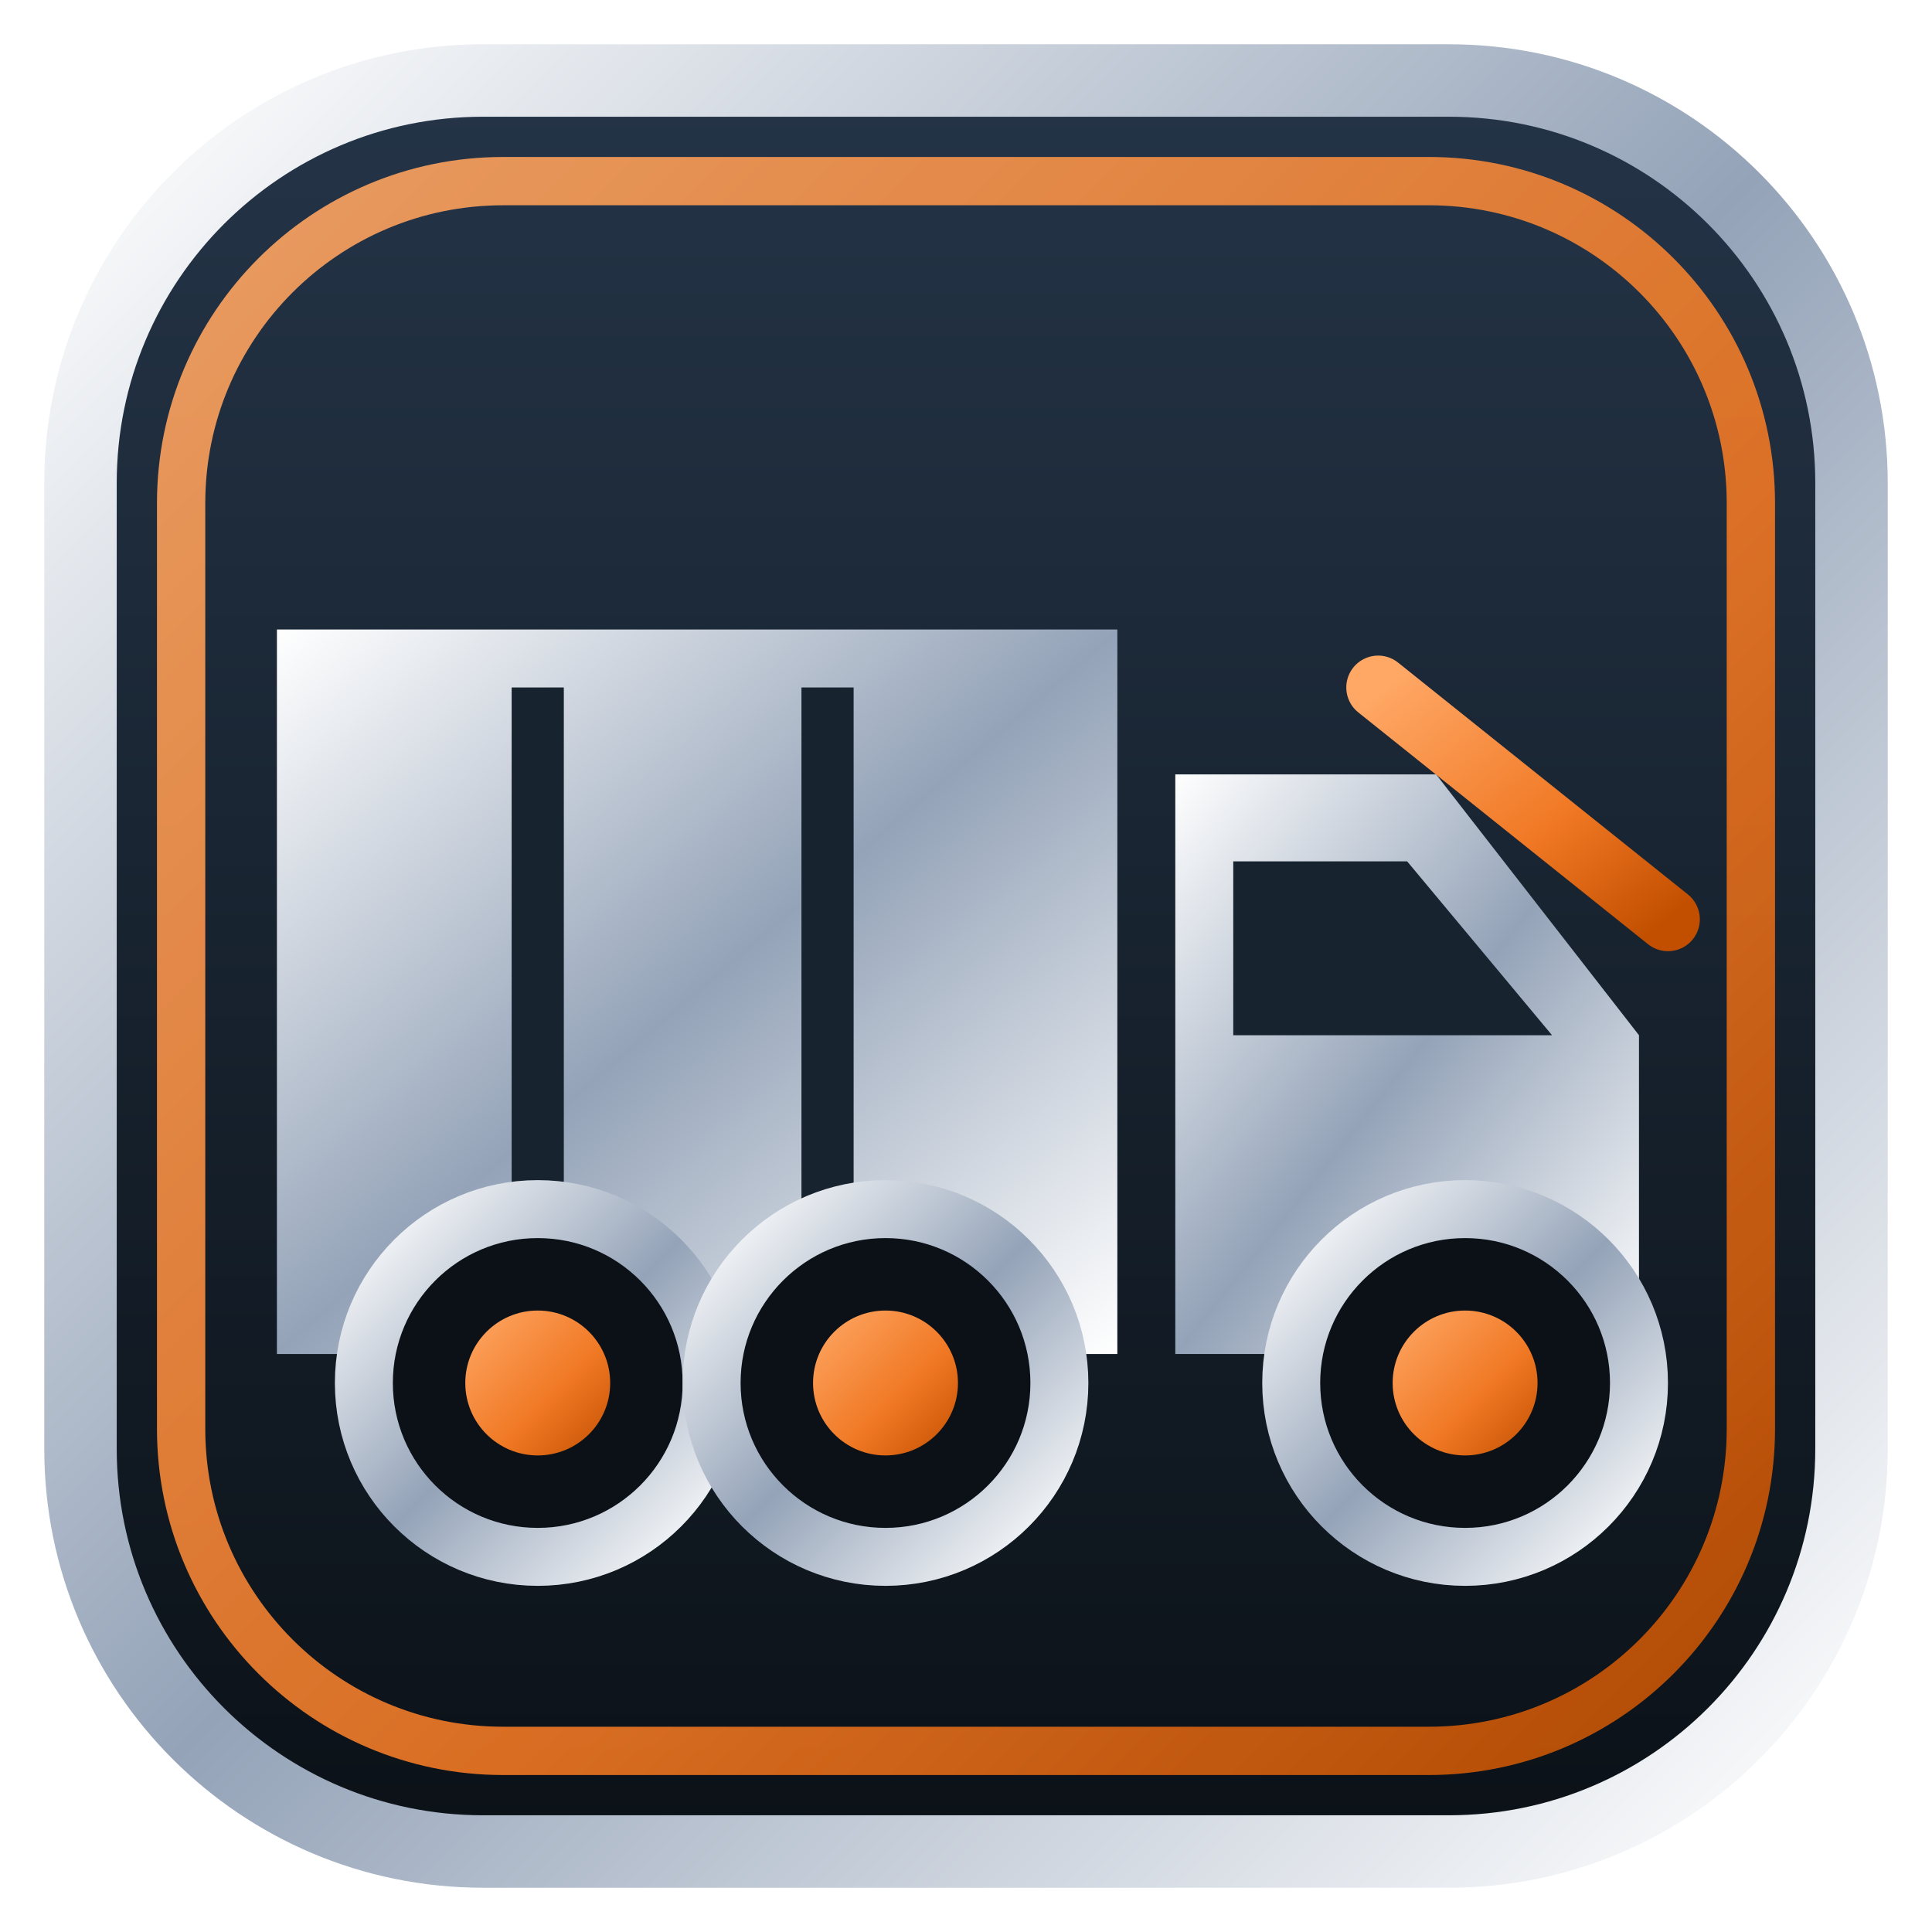
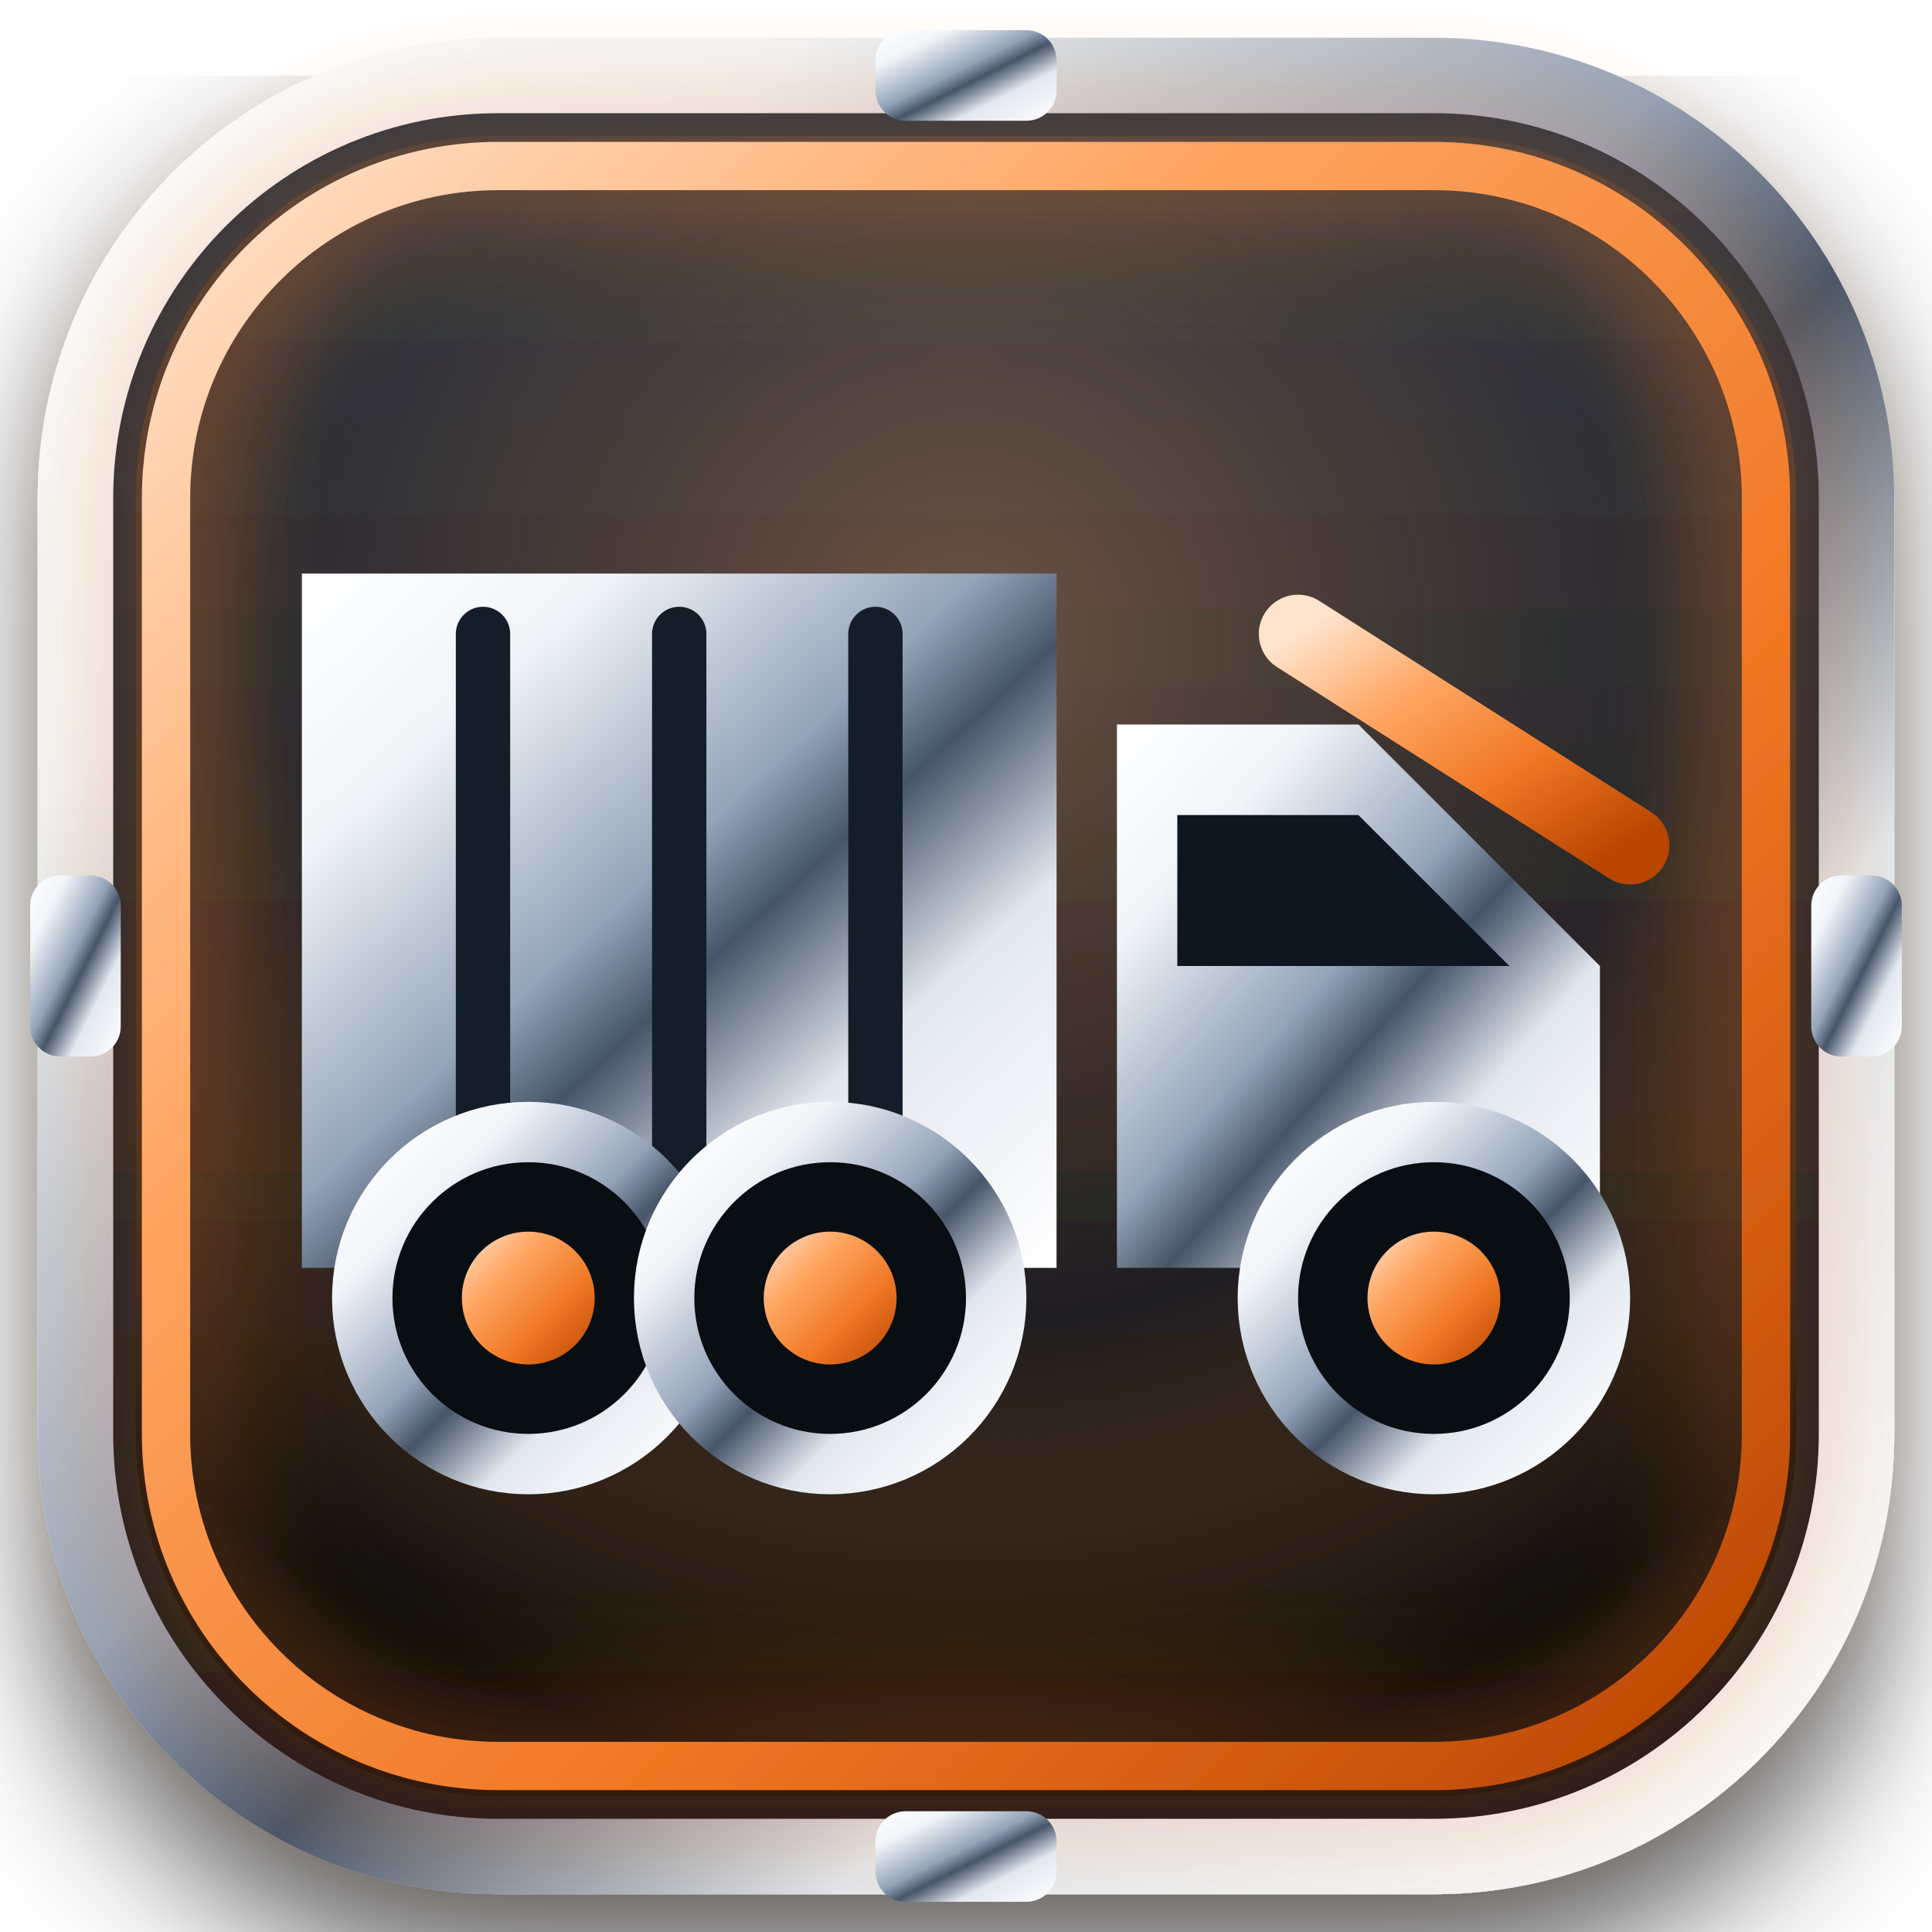
- <svg xmlns="http://www.w3.org/2000/svg" viewBox="0 0 48 48" width="48" height="48">
+ <svg xmlns="http://www.w3.org/2000/svg" viewBox="0 0 64 64" width="64" height="64">
  <defs>
    <linearGradient id="favChrome" x1="0%" y1="0%" x2="100%" y2="100%">
      <stop offset="0%" stop-color="#FFFFFF" />
-       <stop offset="50%" stop-color="#94A3B8" />
+       <stop offset="20%" stop-color="#F1F5F9" />
+       <stop offset="45%" stop-color="#94A3B8" />
+       <stop offset="55%" stop-color="#475569" />
+       <stop offset="72%" stop-color="#E2E8F0" />
      <stop offset="100%" stop-color="#FFFFFF" />
    </linearGradient>
    <linearGradient id="favSteel" x1="0%" y1="0%" x2="0%" y2="100%">
-       <stop offset="0%" stop-color="#243447" />
-       <stop offset="100%" stop-color="#0B1117" />
+       <stop offset="0%" stop-color="#223345" />
+       <stop offset="50%" stop-color="#141E28" />
+       <stop offset="100%" stop-color="#090E13" />
    </linearGradient>
    <linearGradient id="favOrange" x1="0%" y1="0%" x2="100%" y2="100%">
-       <stop offset="0%" stop-color="#FFA866" />
-       <stop offset="60%" stop-color="#F07824" />
-       <stop offset="100%" stop-color="#C24F00" />
+       <stop offset="0%" stop-color="#FFE3CC" />
+       <stop offset="30%" stop-color="#FFA866" />
+       <stop offset="65%" stop-color="#F07824" />
+       <stop offset="100%" stop-color="#B84500" />
    </linearGradient>
+     <radialGradient id="favInnerGlow" cx="50%" cy="30%" r="70%">
+       <stop offset="0%" stop-color="#FFA866" stop-opacity="0.35" />
+       <stop offset="60%" stop-color="#F07824" stop-opacity="0.08" />
+       <stop offset="100%" stop-color="#000000" stop-opacity="0.6" />
+     </radialGradient>
+     <filter id="favDropShadow" x="-20%" y="-20%" width="140%" height="140%">
+       <feDropShadow dx="0" dy="2.5" stdDeviation="2.5" flood-color="#000000" flood-opacity="0.65" />
+     </filter>
+     <filter id="favOrangeGlow" x="-20%" y="-20%" width="140%" height="140%">
+       <feDropShadow dx="0" dy="0" stdDeviation="2.2" flood-color="#F07824" flood-opacity="0.75" />
+     </filter>
  </defs>
-   <rect x="2" y="2" width="44" height="44" rx="10" fill="url(#favSteel)" stroke="url(#favChrome)" stroke-width="1.8" />
-   <rect x="4.5" y="4.5" width="39" height="39" rx="8" fill="none" stroke="url(#favOrange)" stroke-width="1.2" opacity="0.9" />
-   <g transform="translate(4, 7) scale(0.72)">
-     <path d="M 2 41 L 53 41" stroke="url(#favOrange)" stroke-width="3" stroke-linecap="round" />
-     <path d="M 4 12 L 33 12 L 33 37 L 4 37 Z" fill="url(#favChrome)" />
-     <line x1="13" y1="14" x2="13" y2="35" stroke="#17232F" stroke-width="1.8" />
-     <line x1="23" y1="14" x2="23" y2="35" stroke="#17232F" stroke-width="1.8" />
-     <path d="M 35 17 L 44 17 L 51 26 L 51 37 L 35 37 Z" fill="url(#favChrome)" />
-     <path d="M 42 14 L 52 22" stroke="url(#favOrange)" stroke-width="2.2" stroke-linecap="round" />
-     <polygon points="37,20 43,20 48,26 37,26" fill="#17232F" />
-     <circle cx="13" cy="38" r="6" fill="#0B1117" stroke="url(#favChrome)" stroke-width="2" />
-     <circle cx="13" cy="38" r="2.5" fill="url(#favOrange)" />
-     <circle cx="25" cy="38" r="6" fill="#0B1117" stroke="url(#favChrome)" stroke-width="2" />
-     <circle cx="25" cy="38" r="2.5" fill="url(#favOrange)" />
-     <circle cx="45" cy="38" r="6" fill="#0B1117" stroke="url(#favChrome)" stroke-width="2" />
-     <circle cx="45" cy="38" r="2.5" fill="url(#favOrange)" />
+   <rect x="2.5" y="2.5" width="59" height="59" rx="14" fill="url(#favSteel)" stroke="url(#favChrome)" stroke-width="2.5" filter="url(#favDropShadow)" />
+   <rect x="4.5" y="4.5" width="55" height="55" rx="12" fill="url(#favInnerGlow)" />
+   <rect x="5.5" y="5.5" width="53" height="53" rx="11" fill="none" stroke="url(#favOrange)" stroke-width="1.6" filter="url(#favOrangeGlow)" />
+   <rect x="29" y="1" width="6" height="3" rx="1" fill="url(#favChrome)" />
+   <rect x="29" y="60" width="6" height="3" rx="1" fill="url(#favChrome)" />
+   <rect x="1" y="29" width="3" height="6" rx="1" fill="url(#favChrome)" />
+   <rect x="60" y="29" width="3" height="6" rx="1" fill="url(#favChrome)" />
+   <g transform="translate(6, 9)">
+     <path d="M 3 36 L 49 36" stroke="url(#favOrange)" stroke-width="3" stroke-linecap="round" />
+     <line x1="12" y1="39.5" x2="40" y2="39.5" stroke="url(#favChrome)" stroke-width="1.4" stroke-linecap="round" opacity="0.9" />
+     <path d="M 4 10 L 29 10 L 29 33 L 4 33 Z" fill="url(#favChrome)" />
+     <line x1="10" y1="12" x2="10" y2="31" stroke="#141E28" stroke-width="1.8" stroke-linecap="round" />
+     <line x1="16.5" y1="12" x2="16.5" y2="31" stroke="#141E28" stroke-width="1.8" stroke-linecap="round" />
+     <line x1="23" y1="12" x2="23" y2="31" stroke="#141E28" stroke-width="1.8" stroke-linecap="round" />
+     <path d="M 31 15 L 39 15 L 47 23 L 47 33 L 31 33 Z" fill="url(#favChrome)" />
+     <path d="M 37 12 L 48 19" stroke="url(#favOrange)" stroke-width="2.6" stroke-linecap="round" />
+     <polygon points="33,18 39,18 44,23 33,23" fill="#0E1620" />
+     <circle cx="11.5" cy="34" r="5.5" fill="#090E13" stroke="url(#favChrome)" stroke-width="2" />
+     <circle cx="11.5" cy="34" r="2.2" fill="url(#favOrange)" />
+     <circle cx="21.5" cy="34" r="5.5" fill="#090E13" stroke="url(#favChrome)" stroke-width="2" />
+     <circle cx="21.5" cy="34" r="2.2" fill="url(#favOrange)" />
+     <circle cx="41.5" cy="34" r="5.5" fill="#090E13" stroke="url(#favChrome)" stroke-width="2" />
+     <circle cx="41.5" cy="34" r="2.2" fill="url(#favOrange)" />
  </g>
</svg>
